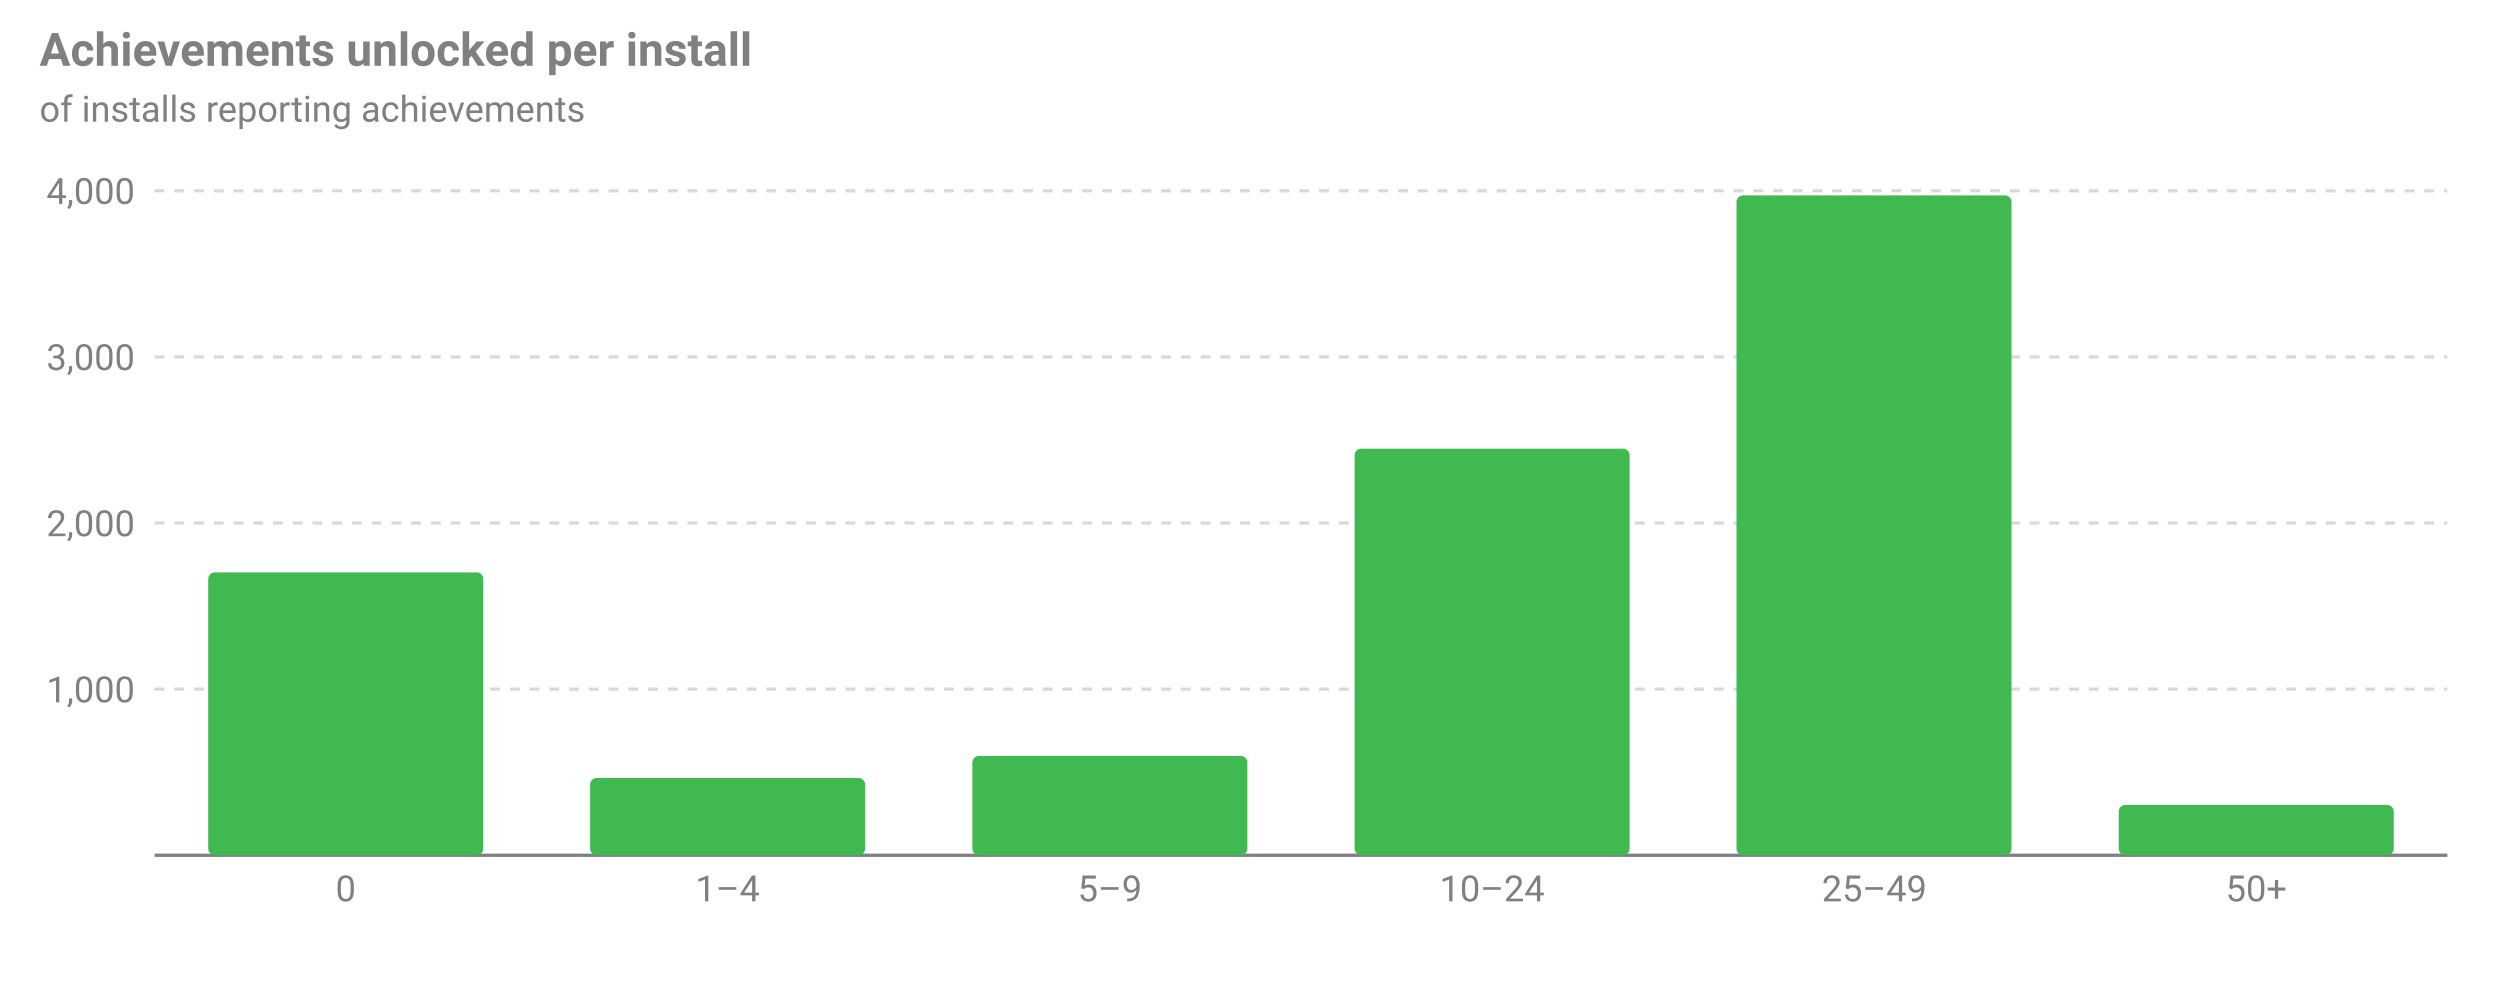
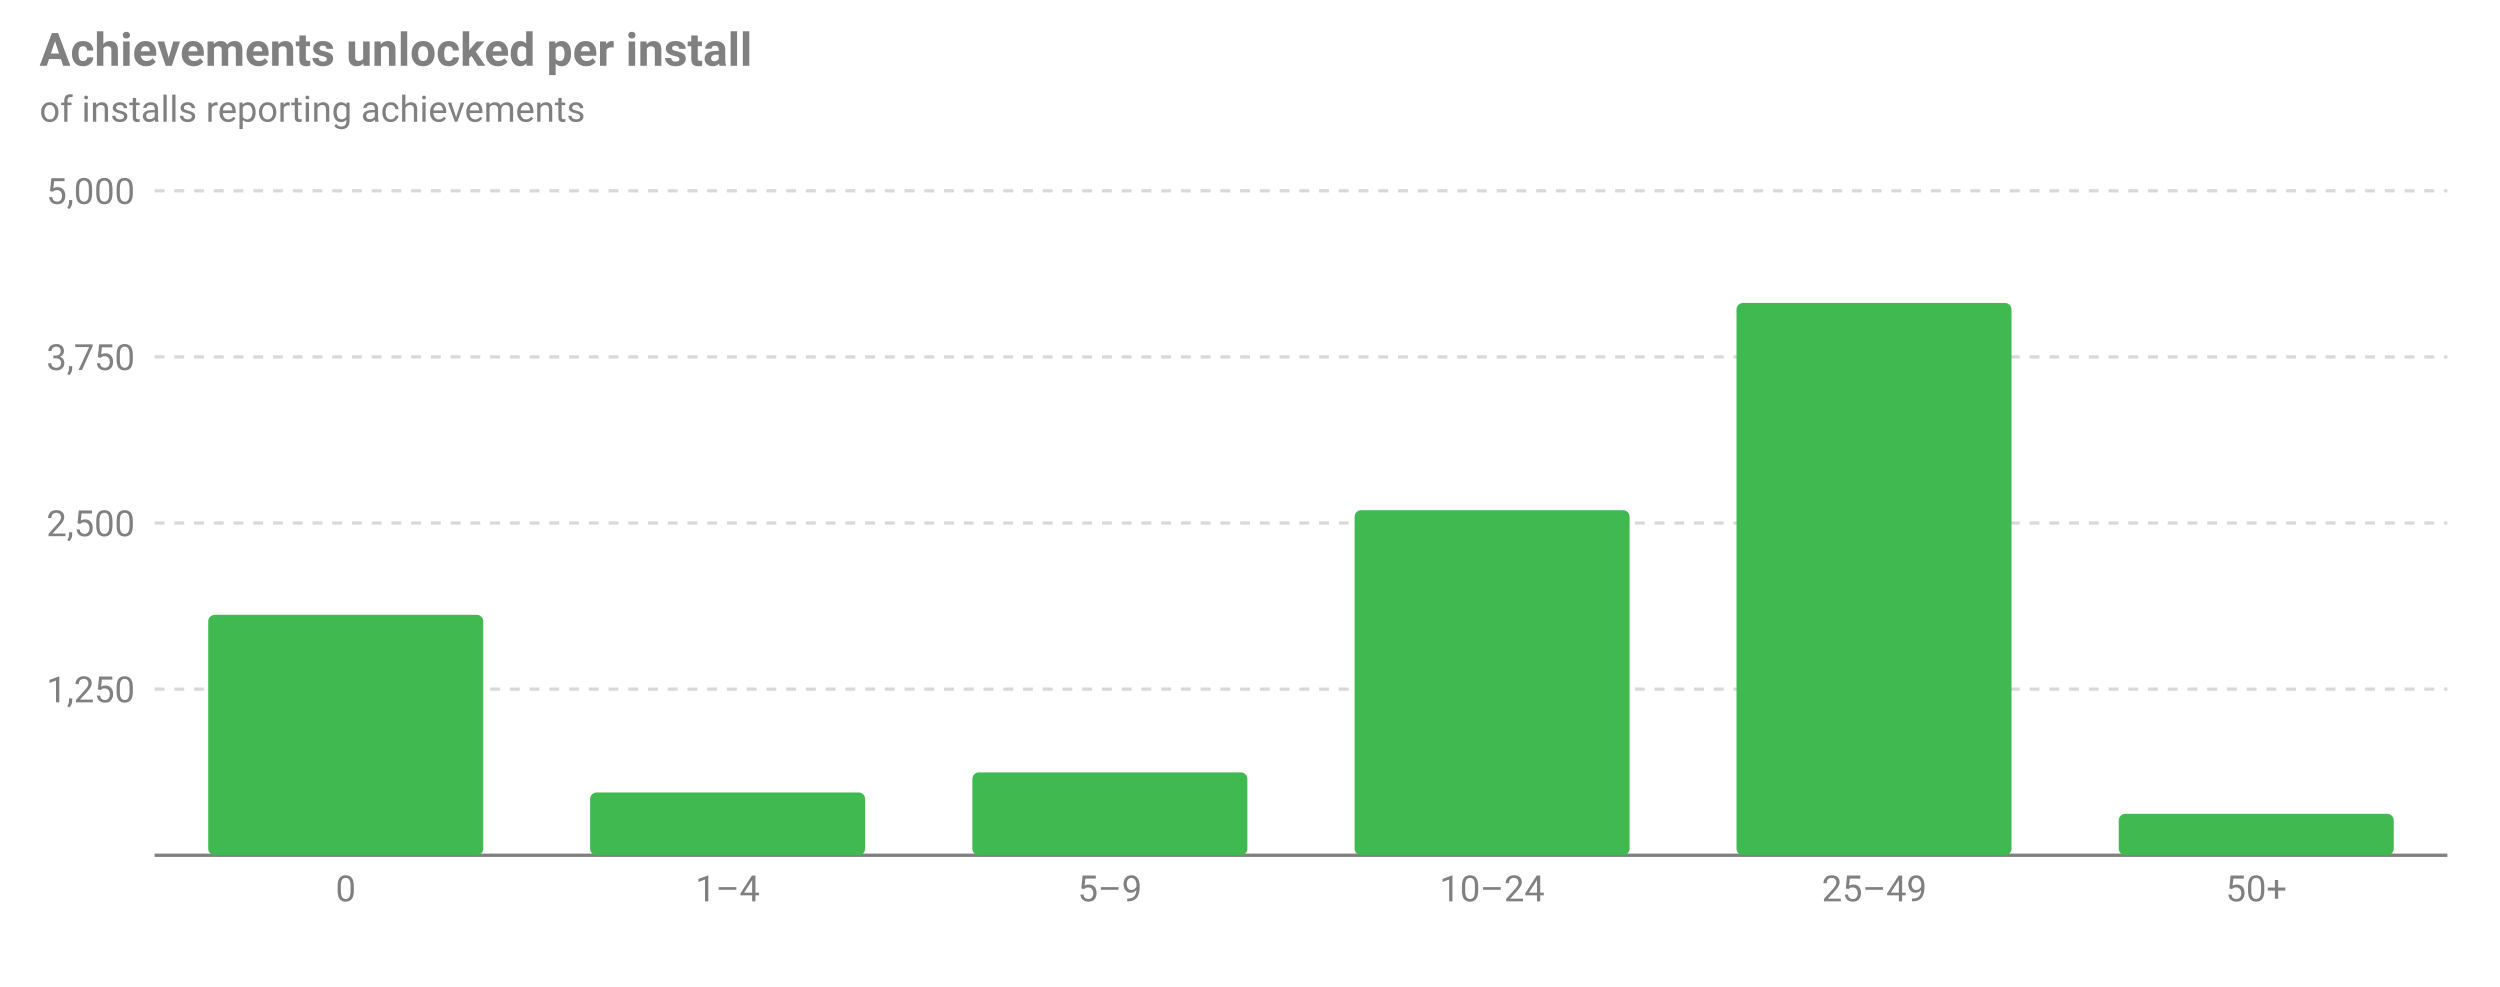
<svg xmlns="http://www.w3.org/2000/svg" width="760" height="300" viewBox="0 0 760 300" role="img" aria-label="Achievements unlocked per install">
  <style>
  text{font-family:-apple-system,BlinkMacSystemFont,'Segoe UI',Roboto,Helvetica,Arial,sans-serif}
  .grid{stroke:#808080;stroke-opacity:.3;stroke-width:1}
  .axis{stroke:#808080;stroke-width:1}
  .lbl{fill:#808080;font-size:12px}
  .val{fill:#808080;font-size:12px;font-weight:600}
  .title{fill:#808080;font-size:14px;font-weight:700}
  .sub{fill:#808080;font-size:11px}
  .gap{fill:#808080;opacity:.12}
  .gaplbl{fill:#808080;font-size:10px;opacity:.85}
  .ico{fill:#808080}
  .t1{fill:#e3b341}
  .t2{fill:#d29922}
  .t3{fill:#b7860b}
  .t4{fill:#946f0f}
</style>
  <text x="12" y="20" class="title">Achievements unlocked per install</text>
  <text x="12" y="37" class="sub">of installs reporting achievements</text>
  <line x1="47" y1="260" x2="744" y2="260" class="axis" />
  <line x1="47" y1="209.5" x2="744" y2="209.5" class="grid" stroke-dasharray="3 3" />
-   <text x="41" y="213.5" class="sub" text-anchor="end">1,000</text>
+   <text x="41" y="213.5" class="sub" text-anchor="end">1,250</text>
  <line x1="47" y1="159.0" x2="744" y2="159.0" class="grid" stroke-dasharray="3 3" />
-   <text x="41" y="163.0" class="sub" text-anchor="end">2,000</text>
+   <text x="41" y="163.0" class="sub" text-anchor="end">2,500</text>
  <line x1="47" y1="108.5" x2="744" y2="108.5" class="grid" stroke-dasharray="3 3" />
-   <text x="41" y="112.5" class="sub" text-anchor="end">3,000</text>
+   <text x="41" y="112.5" class="sub" text-anchor="end">3,750</text>
  <line x1="47" y1="58.0" x2="744" y2="58.0" class="grid" stroke-dasharray="3 3" />
-   <text x="41" y="62.0" class="sub" text-anchor="end">4,000</text>
-   <rect x="63.3" y="174.0" width="83.6" height="86.0" rx="2" fill="#3fb950" data-tip="0: 18% (1,703)" />
+   <text x="41" y="62.0" class="sub" text-anchor="end">5,000</text>
+   <rect x="63.3" y="186.9" width="83.6" height="73.1" rx="2" fill="#3fb950" data-tip="0: 18% (1,809)" />
  <text x="105.1" y="274" class="sub" text-anchor="middle">0</text>
-   <rect x="179.4" y="236.5" width="83.6" height="23.5" rx="2" fill="#3fb950" data-tip="1–4: 5% (466)" />
+   <rect x="179.4" y="240.9" width="83.6" height="19.1" rx="2" fill="#3fb950" data-tip="1–4: 5% (472)" />
  <text x="221.2" y="274" class="sub" text-anchor="middle">1–4</text>
-   <rect x="295.6" y="229.8" width="83.6" height="30.2" rx="2" fill="#3fb950" data-tip="5–9: 6% (599)" />
+   <rect x="295.6" y="234.8" width="83.6" height="25.2" rx="2" fill="#3fb950" data-tip="5–9: 6% (624)" />
  <text x="337.4" y="274" class="sub" text-anchor="middle">5–9</text>
-   <rect x="411.8" y="136.4" width="83.6" height="123.6" rx="2" fill="#3fb950" data-tip="10–24: 26% (2,447)" />
+   <rect x="411.8" y="155.1" width="83.6" height="104.9" rx="2" fill="#3fb950" data-tip="10–24: 26% (2,596)" />
  <text x="453.6" y="274" class="sub" text-anchor="middle">10–24</text>
-   <rect x="527.9" y="59.4" width="83.6" height="200.6" rx="2" fill="#3fb950" data-tip="25–49: 42% (3,973)" />
+   <rect x="527.9" y="92.1" width="83.6" height="167.9" rx="2" fill="#3fb950" data-tip="25–49: 42% (4,156)" />
  <text x="569.8" y="274" class="sub" text-anchor="middle">25–49</text>
-   <rect x="644.1" y="244.7" width="83.6" height="15.3" rx="2" fill="#3fb950" data-tip="50+: 3% (303)" />
+   <rect x="644.1" y="247.4" width="83.6" height="12.6" rx="2" fill="#3fb950" data-tip="50+: 3% (312)" />
  <text x="685.9" y="274" class="sub" text-anchor="middle">50+</text>
</svg>
